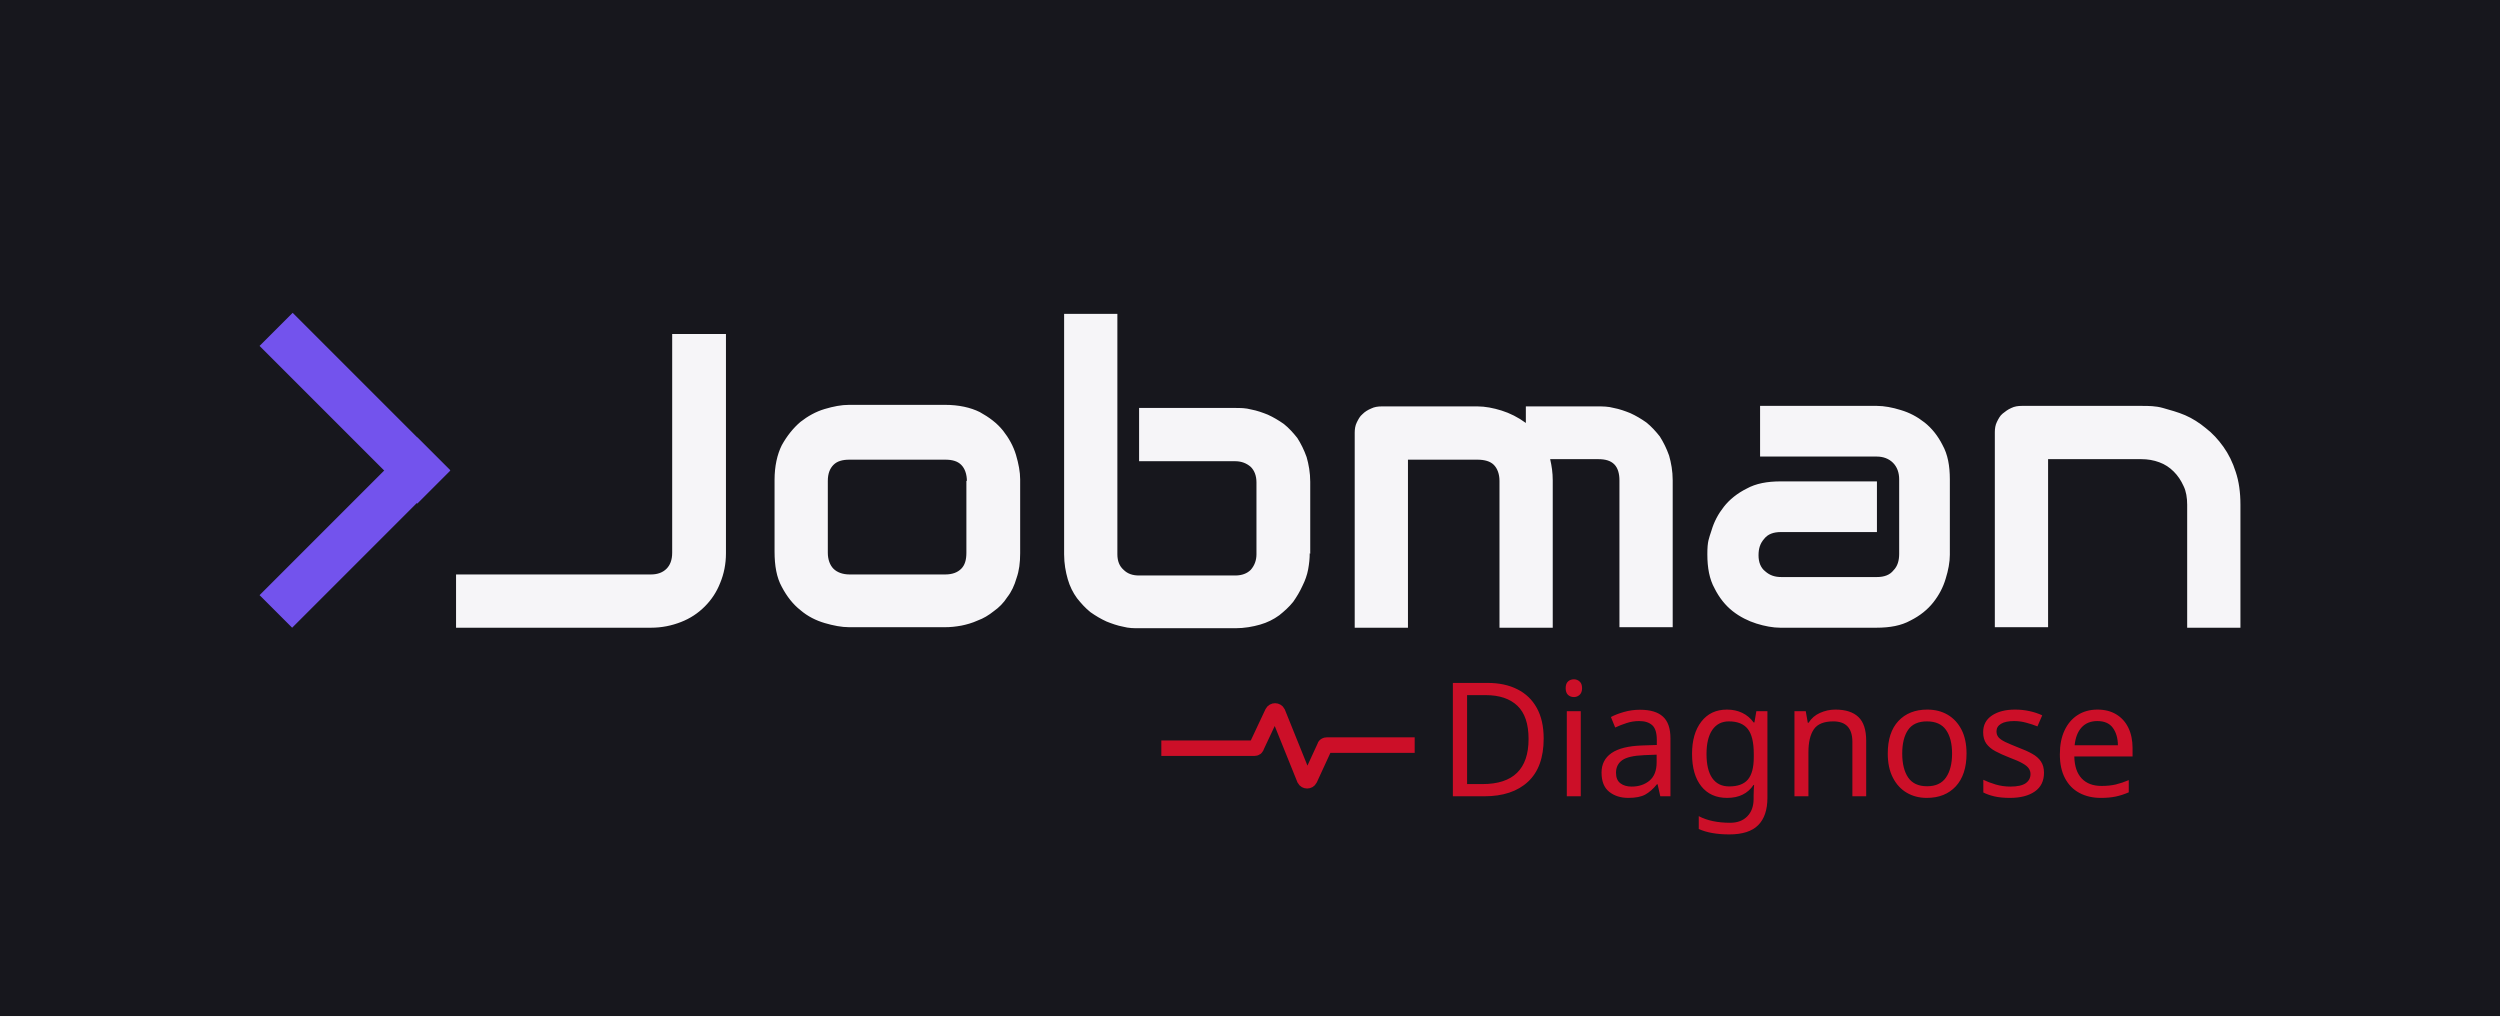
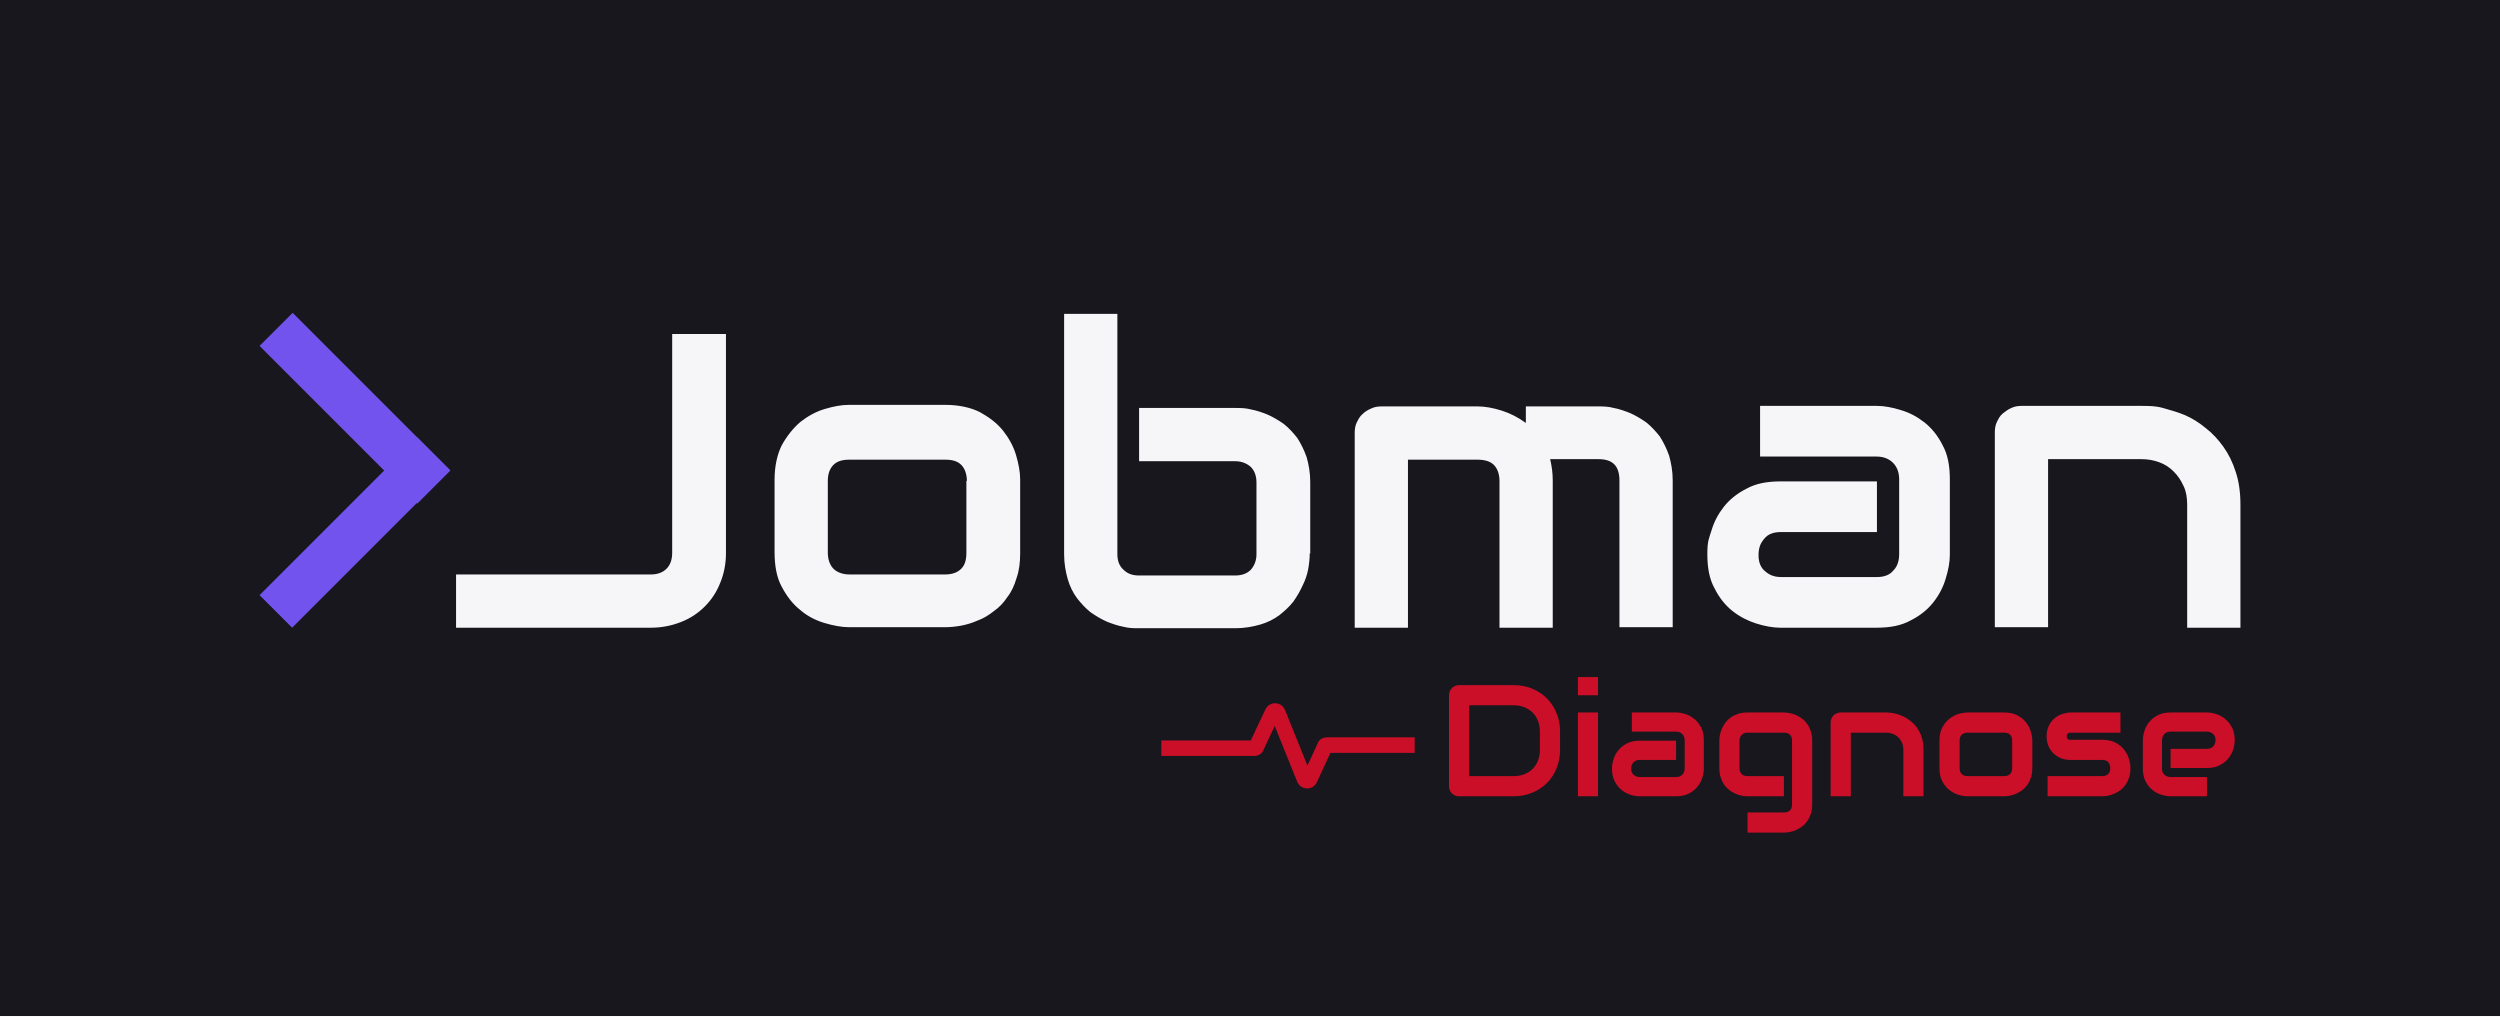
<svg xmlns="http://www.w3.org/2000/svg" id="Layer_1" version="1.1" viewBox="0 0 483.5 196.5">
  <defs>
    <style>
      .st0 {
        fill: #f6f5f8;
      }

      .st1 {
        fill: #cc0f28;
-         font-family: Audiowide-Regular, Audiowide;
-         font-size: 30.7px;
      }

      .st1, .st2 {
        isolation: isolate;
      }

      .st3 {
        fill: #17171d;
      }

      .st4 {
        stroke-width: 3.1px;
      }

      .st4, .st5 {
        fill: none;
        stroke: #cc0f28;
        stroke-miterlimit: 10;
      }

      .st5 {
        stroke-width: 3px;
      }

      .st6 {
        fill: #7353ed;
      }
    </style>
  </defs>
  <path class="st3" d="M0,0h483.5v196.5H0V0Z" />
  <path class="st0" d="M140.4,107c0,2.1-.4,4-1.1,5.7-.7,1.8-1.7,3.3-3,4.6-1.3,1.3-2.8,2.3-4.6,3s-3.7,1.1-5.8,1.1h-37.7v-10.3h37.7c1.3,0,2.3-.4,3-1.1s1.1-1.7,1.1-3.1v-42.3h10.4v42.3h0ZM197.3,107c0,1.8-.2,3.4-.7,4.8-.4,1.4-1,2.7-1.8,3.7-.7,1.1-1.6,2-2.6,2.7-1,.8-2,1.4-3.1,1.8-1.1.5-2.2.8-3.2,1-1.1.2-2.1.3-3.1.3h-18.6c-1.4,0-3-.3-4.7-.8s-3.3-1.3-4.7-2.5c-1.4-1.1-2.6-2.6-3.6-4.5-1-1.8-1.4-4.1-1.4-6.8v-13.9c0-2.6.5-4.9,1.4-6.7,1-1.8,2.2-3.3,3.6-4.5,1.4-1.1,3-2,4.7-2.5s3.2-.8,4.7-.8h18.6c2.6,0,4.9.5,6.7,1.4,1.8,1,3.3,2.1,4.5,3.6,1.1,1.4,2,3,2.5,4.7s.8,3.3.8,4.7v14.3ZM187,93.1c0-1.4-.4-2.5-1.1-3.2-.7-.7-1.7-1-3.1-1h-18.5c-1.4,0-2.4.3-3.1,1-.7.7-1.1,1.7-1.1,3.1v13.9c0,1.3.4,2.4,1.1,3.1.7.7,1.8,1.1,3.1,1.1h18.5c1.4,0,2.4-.4,3.1-1.1.7-.7,1-1.7,1-3.1v-13.9h.1ZM253.3,107c0,1-.1,2-.3,3.1s-.6,2.2-1.1,3.2c-.5,1.1-1.1,2.1-1.8,3.1-.8,1-1.7,1.8-2.7,2.6-1.1.8-2.3,1.4-3.7,1.8s-3,.7-4.8.7h-18.6c-1,0-2,0-3.1-.3-1.1-.2-2.2-.6-3.2-1-1.1-.5-2.1-1.1-3.1-1.8-1-.8-1.8-1.7-2.6-2.7-.8-1.1-1.4-2.3-1.8-3.7-.4-1.4-.7-3-.7-4.8v-46.5h10.3v46.5c0,1.3.4,2.3,1.2,3,.8.8,1.8,1.1,3,1.1h18.6c1.3,0,2.3-.4,3-1.1.7-.8,1.1-1.8,1.1-3v-13.9c0-1.3-.4-2.3-1.1-3-.8-.7-1.8-1.1-3-1.1h-18.6v-10.3h18.6c1,0,2,0,3.1.3,1.1.2,2.2.6,3.2,1,1.1.5,2.1,1.1,3.1,1.8,1,.8,1.8,1.7,2.6,2.7.7,1.1,1.3,2.3,1.8,3.7.4,1.4.7,3,.7,4.8v13.9h0ZM300.3,121.4h-10.3v-28.4c0-1.3-.4-2.4-1.1-3.1s-1.8-1-3.2-1h-13.4v32.5h-10.3v-37.7c0-.7.1-1.4.4-2s.6-1.2,1.1-1.6c.5-.5,1-.8,1.7-1.1.6-.3,1.3-.4,2-.4h18.6c1.4,0,3,.3,4.6.8s3.2,1.3,4.7,2.4v-3.2h13.9c1,0,2,0,3.1.3,1.1.2,2.2.6,3.2,1,1.1.5,2.1,1.1,3.1,1.8,1,.8,1.8,1.7,2.6,2.7.7,1.1,1.3,2.3,1.8,3.7.4,1.4.7,3,.7,4.8v28.4h-10.3v-28.4c0-1.3-.3-2.4-1-3.1s-1.7-1-3.1-1h-9.3c.3,1.3.5,2.6.5,4.1v28.4h0ZM377.1,107.3c0,1.4-.3,3-.8,4.6-.5,1.7-1.3,3.2-2.4,4.6s-2.6,2.6-4.4,3.5c-1.8,1-4,1.4-6.6,1.4h-18.6c-1.4,0-3-.3-4.6-.8s-3.2-1.3-4.6-2.4-2.6-2.6-3.5-4.4c-1-1.8-1.4-4-1.4-6.6s.3-3,.8-4.6c.5-1.7,1.3-3.2,2.4-4.6s2.6-2.6,4.4-3.5c1.8-1,4-1.4,6.6-1.4h18.6v9.8h-18.6c-1.4,0-2.5.4-3.2,1.3-.8.9-1.1,1.9-1.1,3.2s.4,2.4,1.3,3.1c.9.8,1.9,1.1,3.1,1.1h18.5c1.4,0,2.5-.4,3.2-1.3.8-.8,1.1-1.9,1.1-3.2v-14.4c0-1.3-.4-2.4-1.2-3.2-.8-.8-1.9-1.2-3.1-1.2h-22.6v-9.8h22.6c1.4,0,3,.3,4.6.8,1.7.5,3.2,1.3,4.6,2.4s2.6,2.6,3.5,4.4c1,1.8,1.4,4,1.4,6.6v14.5h0ZM433.3,121.4h-10.3v-23.8c0-1.3-.2-2.6-.7-3.6-.5-1.1-1.1-2-1.9-2.8s-1.7-1.4-2.8-1.8c-1.1-.4-2.2-.6-3.5-.6h-18v32.5h-10.3v-37.7c0-.7.1-1.4.4-2s.6-1.2,1.1-1.6,1-.8,1.7-1.1c.6-.3,1.3-.4,2-.4h23.2c1.3,0,2.7,0,4.1.4s2.9.8,4.3,1.4,2.8,1.5,4,2.5c1.3,1,2.4,2.2,3.4,3.6s1.8,3,2.4,4.9c.6,1.8.9,3.9.9,6.3v23.8h0Z" />
  <g>
    <path class="st6" d="M50.2,66.9l6.4-6.4,30.5,30.5-6.4,6.4s-30.5-30.5-30.5-30.5Z" />
    <path class="st6" d="M56.5,121.4l-6.3-6.3,30.5-30.5,6.3,6.3-30.5,30.5Z" />
  </g>
  <g class="st2">
-     <text class="st1" transform="translate(278 154)">
-       <tspan x="0" y="0">Diagnose</tspan>
-     </text>
+     <path class="st1" transform="translate(278 154)" fill="#cc0f28" aria-label="Diagnose" d="m 23.715,-8.994 q 0,1.964 -0.69,3.613 -0.675,1.649 -1.874,2.848 -1.199,1.184 -2.848,1.859 Q 16.654,0 14.72,0 H 4.197 Q 3.778,0 3.418,-0.15 3.058,-0.3 2.788,-0.555 2.533,-0.824 2.383,-1.184 2.234,-1.544 2.234,-1.964 V -19.532 q 0,-0.405 0.15,-0.765 0.15,-0.36 0.405,-0.63 0.27,-0.27 0.63,-0.42 0.36,-0.15 0.779,-0.15 H 14.72 q 1.934,0 3.583,0.675 1.649,0.675 2.848,1.874 1.199,1.184 1.874,2.848 0.69,1.649 0.69,3.598 z M 19.817,-12.502 q 0,-1.139 -0.375,-2.084 -0.36,-0.944 -1.034,-1.604 -0.675,-0.675 -1.619,-1.034 -0.929,-0.375 -2.069,-0.375 H 6.131 v 13.701 h 8.589 q 1.139,0 2.069,-0.36 0.944,-0.375 1.619,-1.034 0.675,-0.675 1.034,-1.604 0.375,-0.944 0.375,-2.099 z m 11.243,-7.03 h -3.897 v -3.523 h 3.897 z m 0,19.532 h -3.897 v -16.204 h 3.897 z m 20.462,-5.367 q 0,0.809 -0.285,1.754 -0.285,0.929 -0.929,1.739 -0.63,0.794 -1.664,1.334 Q 47.624,0 46.155,0 h -7.03 Q 38.315,0 37.371,-0.285 36.441,-0.57 35.632,-1.199 34.837,-1.844 34.298,-2.863 33.758,-3.897 33.758,-5.367 q 0,-0.809 0.285,-1.754 0.285,-0.944 0.914,-1.739 0.645,-0.809 1.664,-1.349 1.034,-0.54 2.503,-0.54 h 7.03 v 3.718 h -7.03 q -0.794,0 -1.229,0.495 -0.435,0.48 -0.435,1.199 0,0.765 0.495,1.199 0.51,0.42 1.199,0.42 h 7 q 0.794,0 1.229,-0.48 0.435,-0.48 0.435,-1.199 V -10.838 q 0,-0.765 -0.48,-1.214 -0.465,-0.45 -1.184,-0.45 H 37.596 v -3.703 h 8.559 q 0.809,0 1.739,0.285 0.944,0.285 1.739,0.929 0.809,0.63 1.349,1.664 0.54,1.019 0.54,2.488 z m 20.956,6.925 q 0,1.004 -0.255,1.799 -0.255,0.809 -0.675,1.409 -0.42,0.615 -0.974,1.034 -0.555,0.435 -1.169,0.705 -0.6,0.27 -1.229,0.39 -0.615,0.135 -1.169,0.135 h -7.03 v -3.897 h 7.03 q 0.794,0 1.184,-0.405 0.39,-0.405 0.39,-1.169 V -10.748 q 0,-0.765 -0.39,-1.154 -0.39,-0.405 -1.184,-0.405 h -7.03 q -0.72,0 -1.139,0.45 -0.42,0.435 -0.42,1.109 v 5.277 q 0,0.765 0.405,1.169 0.405,0.405 1.184,0.405 h 7 V 0 h -7.03 q -0.555,0 -1.169,-0.12 -0.615,-0.135 -1.229,-0.405 Q 56.978,-0.794 56.423,-1.214 55.869,-1.649 55.449,-2.249 55.029,-2.863 54.774,-3.658 54.519,-4.467 54.519,-5.471 v -5.277 q 0,-0.555 0.12,-1.169 0.135,-0.615 0.405,-1.214 0.27,-0.615 0.69,-1.169 0.435,-0.555 1.034,-0.974 0.615,-0.42 1.409,-0.675 0.794,-0.255 1.799,-0.255 h 7.03 q 0.555,0 1.169,0.135 0.63,0.12 1.229,0.39 0.615,0.27 1.169,0.705 0.555,0.42 0.974,1.034 0.42,0.6 0.675,1.394 0.255,0.794 0.255,1.799 z M 94.004,0 h -3.897 v -8.994 q 0,-0.765 -0.27,-1.364 -0.255,-0.615 -0.705,-1.049 -0.45,-0.435 -1.064,-0.66 -0.6,-0.24 -1.304,-0.24 H 79.943 V 0 h -3.897 v -14.271 q 0,-0.405 0.15,-0.75 0.15,-0.36 0.42,-0.615 0.27,-0.27 0.63,-0.42 0.36,-0.15 0.765,-0.15 h 8.784 q 0.735,0 1.544,0.165 0.824,0.165 1.619,0.54 0.809,0.36 1.529,0.929 0.735,0.555 1.289,1.364 0.57,0.794 0.899,1.844 0.33,1.049 0.33,2.368 z m 21.046,-5.471 q 0,1.004 -0.255,1.814 -0.255,0.794 -0.675,1.409 -0.42,0.6 -0.974,1.034 -0.555,0.42 -1.169,0.69 -0.6,0.27 -1.229,0.405 Q 110.133,0 109.579,0 H 102.548 Q 101.739,0 100.779,-0.285 99.82,-0.57 98.996,-1.214 98.186,-1.874 97.631,-2.908 97.092,-3.957 97.092,-5.471 v -5.277 q 0,-1.499 0.54,-2.533 0.555,-1.049 1.364,-1.694 0.824,-0.66 1.784,-0.944 0.959,-0.285 1.769,-0.285 h 7.03 q 1.499,0 2.548,0.54 1.049,0.54 1.694,1.364 0.645,0.809 0.929,1.769 0.3,0.959 0.3,1.784 z m -3.897,-5.247 q 0,-0.809 -0.405,-1.199 -0.405,-0.39 -1.169,-0.39 h -7 q -0.779,0 -1.184,0.405 -0.405,0.39 -0.405,1.154 v 5.277 q 0,0.765 0.405,1.169 0.405,0.405 1.184,0.405 h 7 q 0.794,0 1.184,-0.405 0.39,-0.405 0.39,-1.169 z m 22.875,5.247 q 0,1.004 -0.255,1.814 -0.255,0.794 -0.675,1.409 -0.42,0.6 -0.974,1.034 -0.555,0.42 -1.169,0.69 -0.6,0.27 -1.229,0.405 Q 129.111,0 128.556,0 h -10.553 v -3.897 h 10.523 q 0.794,0 1.199,-0.405 0.405,-0.405 0.405,-1.169 -0.075,-1.559 -1.574,-1.559 h -6.041 q -1.289,0 -2.189,-0.45 -0.899,-0.45 -1.469,-1.124 -0.555,-0.675 -0.809,-1.454 -0.24,-0.779 -0.24,-1.454 0,-1.304 0.465,-2.189 0.465,-0.899 1.169,-1.454 0.705,-0.555 1.529,-0.794 0.824,-0.255 1.544,-0.255 h 9.579 v 3.897 h -9.549 q -0.3,0 -0.48,0.075 -0.165,0.06 -0.255,0.18 -0.075,0.105 -0.09,0.24 -0.015,0.12 -0.015,0.24 0.015,0.24 0.09,0.375 0.075,0.135 0.18,0.195 0.12,0.06 0.255,0.075 0.15,0 0.285,0 h 6.041 q 1.499,0 2.548,0.54 1.049,0.54 1.694,1.364 0.645,0.809 0.929,1.769 0.3,0.959 0.3,1.784 z m 20.162,-5.367 q 0,0.809 -0.285,1.754 -0.285,0.929 -0.929,1.739 -0.63,0.794 -1.664,1.334 -1.019,0.54 -2.488,0.54 h -7.03 v -3.703 h 7.03 q 0.794,0 1.229,-0.48 0.435,-0.495 0.435,-1.214 0,-0.765 -0.495,-1.199 -0.48,-0.435 -1.169,-0.435 h -7.03 q -0.794,0 -1.229,0.495 -0.435,0.48 -0.435,1.199 v 5.441 q 0,0.779 0.48,1.214 0.495,0.435 1.214,0.435 h 7 V 0 h -7.03 q -0.809,0 -1.754,-0.285 -0.929,-0.285 -1.739,-0.914 -0.794,-0.645 -1.334,-1.664 -0.54,-1.034 -0.54,-2.503 v -5.471 q 0,-0.809 0.285,-1.739 0.285,-0.944 0.914,-1.739 0.645,-0.809 1.664,-1.349 1.034,-0.54 2.503,-0.54 h 7.03 q 0.809,0 1.739,0.285 0.944,0.285 1.739,0.929 0.809,0.63 1.349,1.664 0.54,1.019 0.54,2.488 z" />
  </g>
  <path class="st5" d="M224.6,144.7h18c.2,0,.4-.1.4-.3l3.1-6.6c.2-.4.8-.4,1,0l5.2,12.9c.2.4.8.4,1,0l2.9-6.3c0-.2.2-.3.4-.3h17" />
  <path class="st4" d="M231.7,145" />
</svg>
